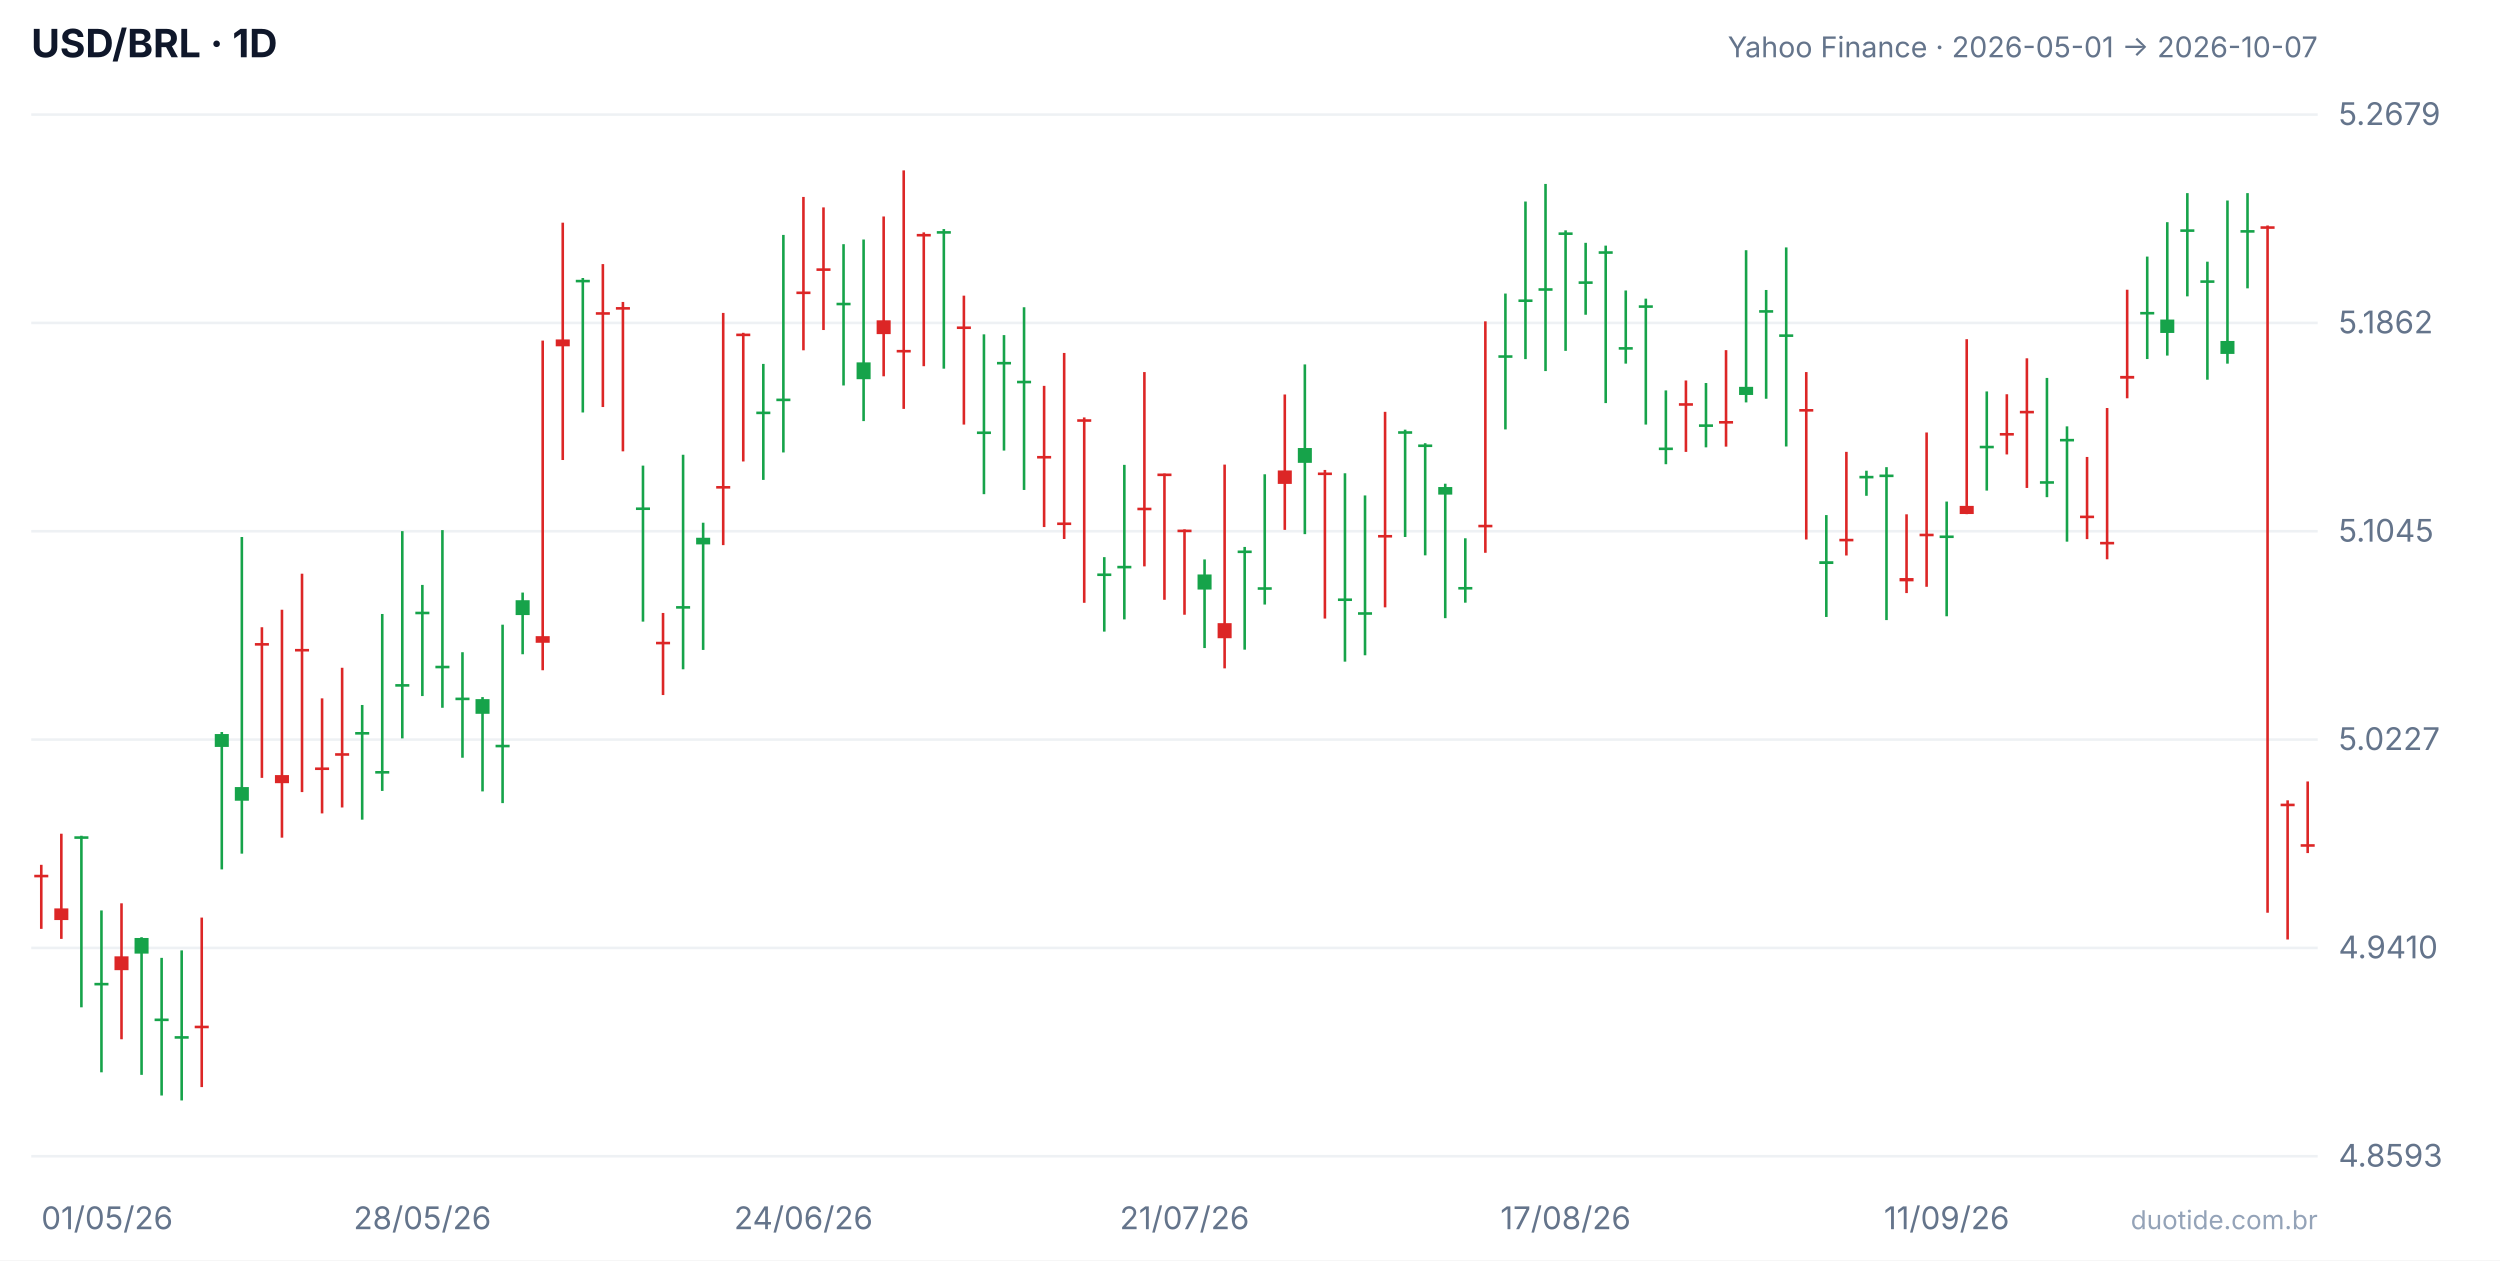
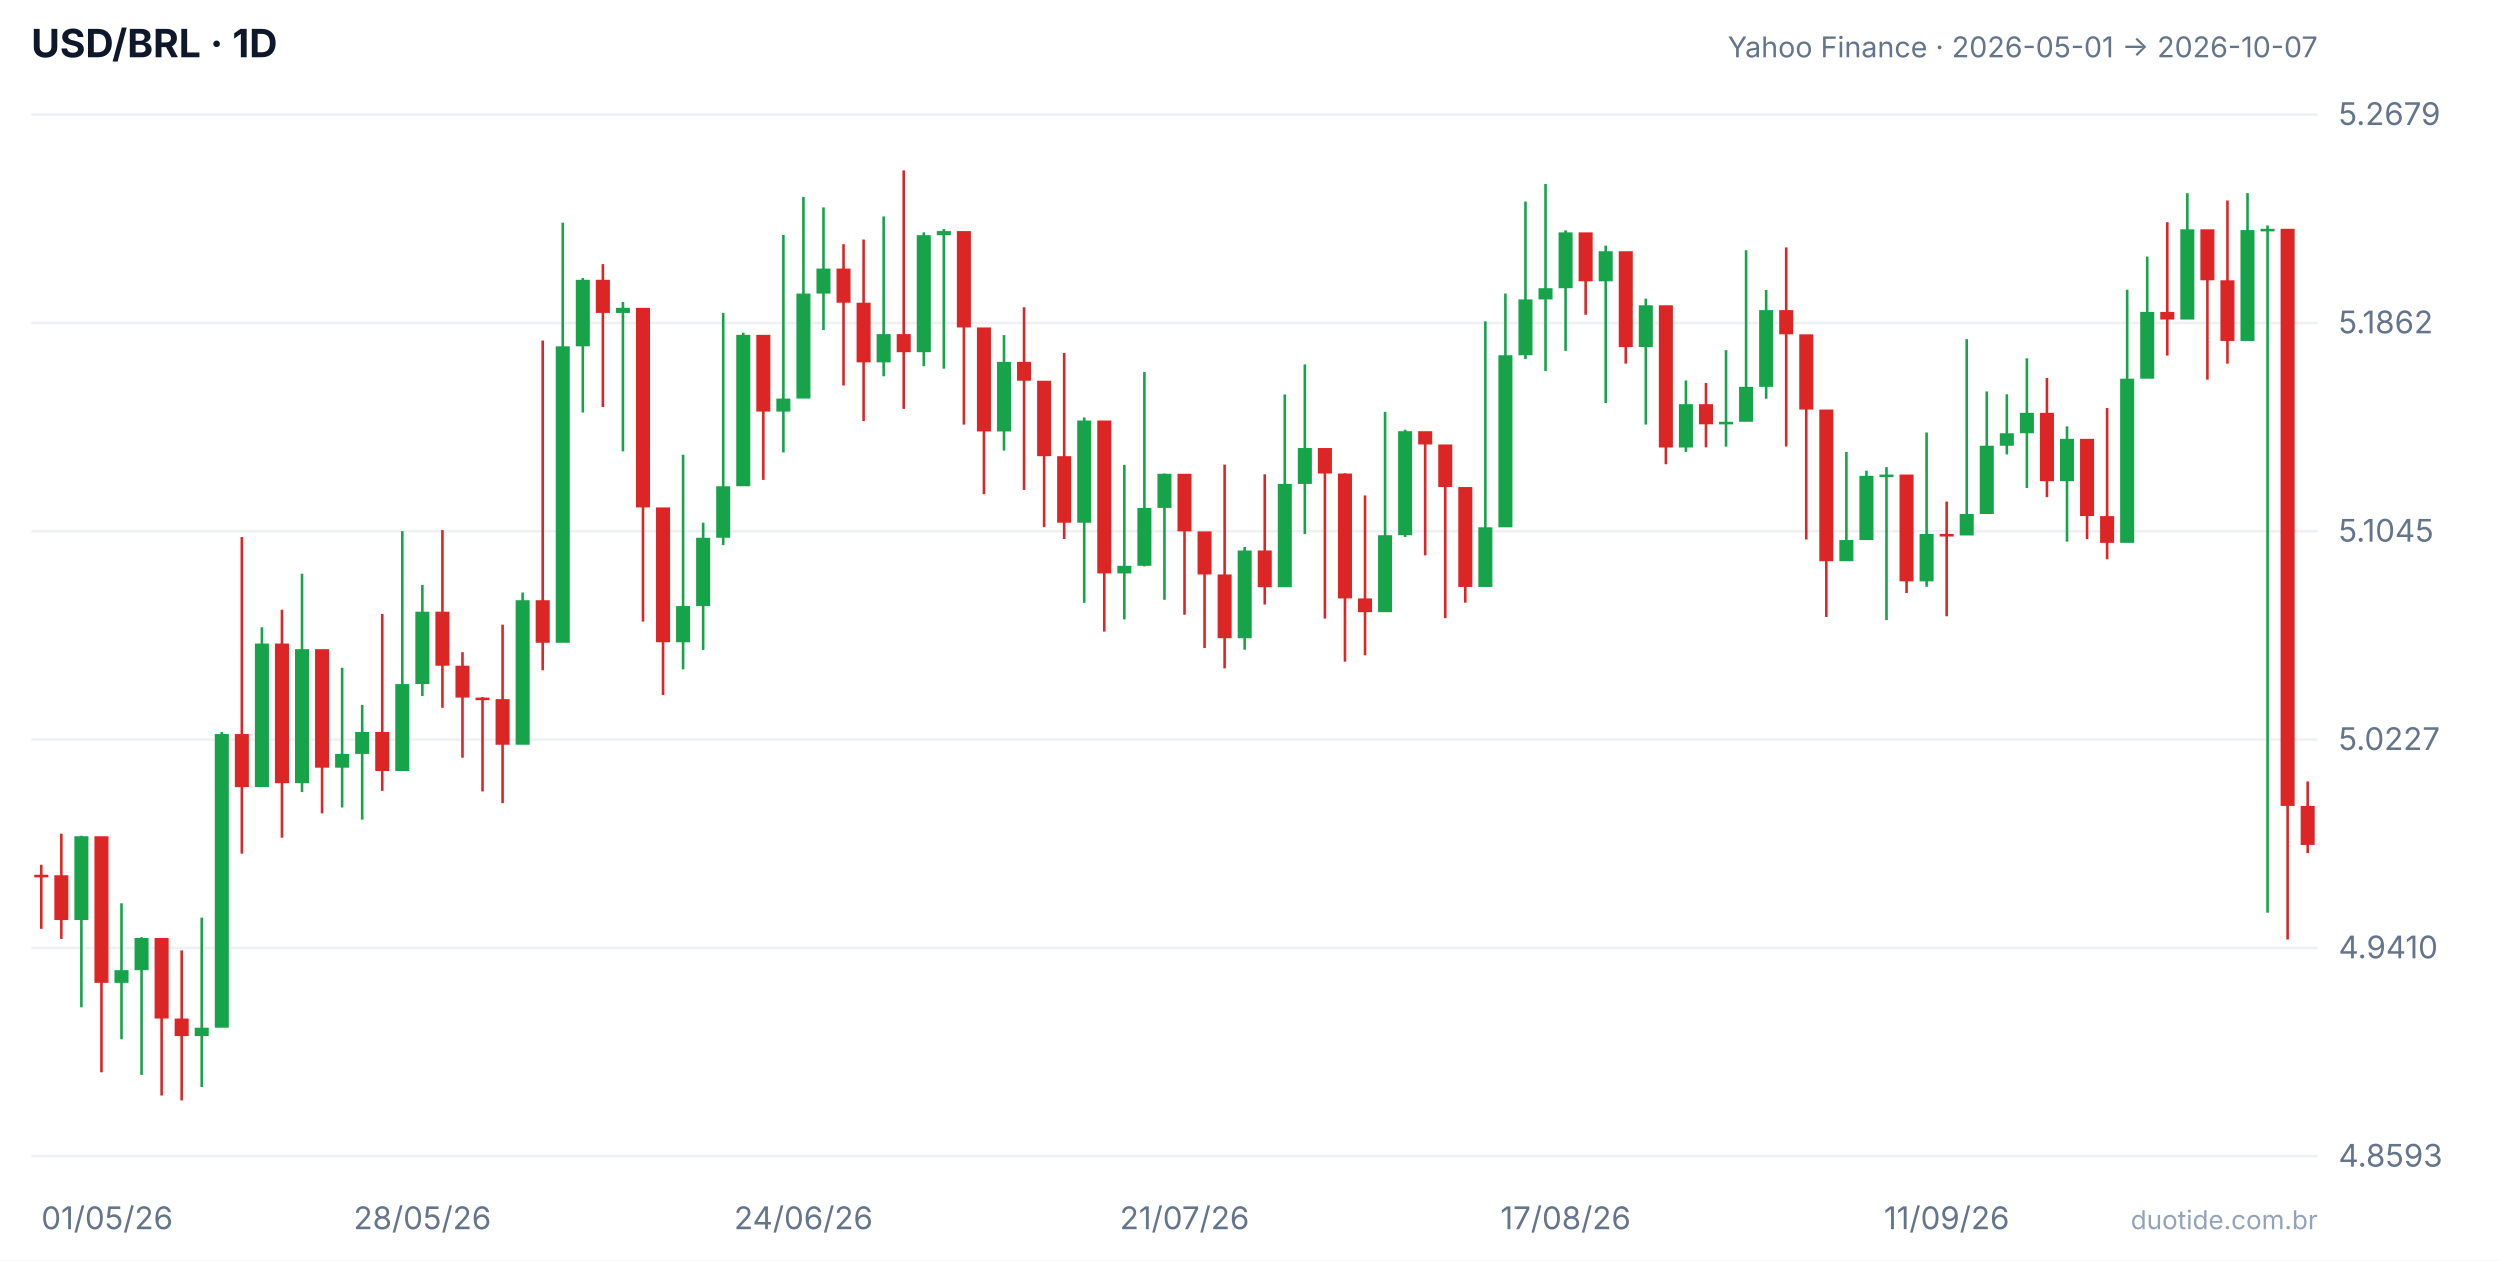
<svg xmlns="http://www.w3.org/2000/svg" viewBox="0 0 960 484" font-family="Inter,system-ui,sans-serif" font-size="12" role="img">
  <rect width="960" height="484" fill="#ffffff" />
  <text x="12" y="22" font-size="15" font-weight="700" fill="#0f172a">USD/BRL · 1D</text>
  <text x="890" y="22" font-size="11" fill="#64748b" text-anchor="end">Yahoo Finance · 2026-05-01 → 2026-10-07</text>
  <line x1="12" x2="890" y1="444" y2="444" stroke="#eef1f4" />
  <text x="898" y="448" fill="#64748b">4.8593</text>
  <line x1="12" x2="890" y1="364" y2="364" stroke="#eef1f4" />
  <text x="898" y="368" fill="#64748b">4.9410</text>
  <line x1="12" x2="890" y1="284" y2="284" stroke="#eef1f4" />
  <text x="898" y="288" fill="#64748b">5.0227</text>
  <line x1="12" x2="890" y1="204" y2="204" stroke="#eef1f4" />
  <text x="898" y="208" fill="#64748b">5.1045</text>
  <line x1="12" x2="890" y1="124" y2="124" stroke="#eef1f4" />
  <text x="898" y="128" fill="#64748b">5.1862</text>
  <line x1="12" x2="890" y1="44" y2="44" stroke="#eef1f4" />
  <text x="898" y="48" fill="#64748b">5.2679</text>
  <text x="15.851" y="472" fill="#64748b" text-anchor="start">01/05/26</text>
  <text x="162.184" y="472" fill="#64748b" text-anchor="middle">28/05/26</text>
  <text x="308.518" y="472" fill="#64748b" text-anchor="middle">24/06/26</text>
  <text x="454.851" y="472" fill="#64748b" text-anchor="middle">21/07/26</text>
  <text x="601.184" y="472" fill="#64748b" text-anchor="middle">17/08/26</text>
  <text x="747.518" y="472" fill="#64748b" text-anchor="middle">11/09/26</text>
  <line x1="15.851" x2="15.851" y1="332.089" y2="356.683" stroke="#dc2626" />
  <rect x="13.155" y="335.907" width="5.391" height="1" fill="#dc2626" />
  <line x1="23.553" x2="23.553" y1="320.147" y2="360.535" stroke="#dc2626" />
-   <rect x="20.857" y="348.828" width="5.391" height="4.474" fill="#dc2626" />
+   <rect x="20.857" y="336.102" width="5.391" height="17.2" fill="#dc2626" />
  <line x1="31.254" x2="31.254" y1="320.93" y2="386.808" stroke="#16a34a" />
-   <rect x="28.559" y="321.126" width="5.391" height="1" fill="#16a34a" />
-   <line x1="38.956" x2="38.956" y1="349.611" y2="411.77" stroke="#16a34a" />
-   <rect x="36.261" y="377.411" width="5.391" height="1" fill="#16a34a" />
-   <line x1="46.658" x2="46.658" y1="346.87" y2="399.08" stroke="#dc2626" />
-   <rect x="43.962" y="367.231" width="5.391" height="5.313" fill="#dc2626" />
+   <rect x="28.559" y="321.126" width="5.391" height="32.176" fill="#16a34a" />
+   <line x1="38.956" x2="38.956" y1="349.611" y2="411.77" stroke="#dc2626" />
+   <rect x="36.261" y="321.126" width="5.391" height="56.285" fill="#dc2626" />
+   <line x1="46.658" x2="46.658" y1="346.87" y2="399.08" stroke="#16a34a" />
+   <rect x="43.962" y="372.544" width="5.391" height="4.867" fill="#16a34a" />
  <line x1="54.36" x2="54.36" y1="359.889" y2="412.748" stroke="#16a34a" />
-   <rect x="51.664" y="360.183" width="5.391" height="6.003" fill="#16a34a" />
-   <line x1="62.061" x2="62.061" y1="367.818" y2="420.677" stroke="#16a34a" />
-   <rect x="59.366" y="391.115" width="5.391" height="1" fill="#16a34a" />
-   <line x1="69.763" x2="69.763" y1="364.949" y2="422.571" stroke="#16a34a" />
-   <rect x="67.068" y="397.869" width="5.391" height="1" fill="#16a34a" />
-   <line x1="77.465" x2="77.465" y1="352.352" y2="417.444" stroke="#dc2626" />
-   <rect x="74.769" y="393.856" width="5.391" height="1" fill="#dc2626" />
+   <rect x="51.664" y="360.183" width="5.391" height="12.361" fill="#16a34a" />
+   <line x1="62.061" x2="62.061" y1="367.818" y2="420.677" stroke="#dc2626" />
+   <rect x="59.366" y="360.183" width="5.391" height="30.932" fill="#dc2626" />
+   <line x1="69.763" x2="69.763" y1="364.949" y2="422.571" stroke="#dc2626" />
+   <rect x="67.068" y="391.115" width="5.391" height="6.754" fill="#dc2626" />
+   <line x1="77.465" x2="77.465" y1="352.352" y2="417.444" stroke="#16a34a" />
+   <rect x="74.769" y="394.639" width="5.391" height="3.23" fill="#16a34a" />
  <line x1="85.167" x2="85.167" y1="281.09" y2="333.851" stroke="#16a34a" />
-   <rect x="82.471" y="281.873" width="5.391" height="4.95" fill="#16a34a" />
-   <line x1="92.868" x2="92.868" y1="206.206" y2="327.801" stroke="#16a34a" />
-   <rect x="90.173" y="302.234" width="5.391" height="5.246" fill="#16a34a" />
-   <line x1="100.57" x2="100.57" y1="240.858" y2="298.709" stroke="#dc2626" />
-   <rect x="97.875" y="246.927" width="5.391" height="1" fill="#dc2626" />
+   <rect x="82.471" y="281.873" width="5.391" height="112.767" fill="#16a34a" />
+   <line x1="92.868" x2="92.868" y1="206.206" y2="327.801" stroke="#dc2626" />
+   <rect x="90.173" y="281.873" width="5.391" height="20.361" fill="#dc2626" />
+   <line x1="100.57" x2="100.57" y1="240.858" y2="298.709" stroke="#16a34a" />
+   <rect x="97.875" y="247.123" width="5.391" height="55.111" fill="#16a34a" />
  <line x1="108.272" x2="108.272" y1="234.138" y2="321.668" stroke="#dc2626" />
-   <rect x="105.576" y="297.633" width="5.391" height="3.108" fill="#dc2626" />
-   <line x1="115.974" x2="115.974" y1="220.301" y2="304.16" stroke="#dc2626" />
-   <rect x="113.278" y="249.178" width="5.391" height="1" fill="#dc2626" />
+   <rect x="105.576" y="247.123" width="5.391" height="53.618" fill="#dc2626" />
+   <line x1="115.974" x2="115.974" y1="220.301" y2="304.16" stroke="#16a34a" />
+   <rect x="113.278" y="249.276" width="5.391" height="51.465" fill="#16a34a" />
  <line x1="123.675" x2="123.675" y1="268.169" y2="312.348" stroke="#dc2626" />
-   <rect x="120.98" y="294.696" width="5.391" height="1" fill="#dc2626" />
-   <line x1="131.377" x2="131.377" y1="256.422" y2="310.072" stroke="#dc2626" />
-   <rect x="128.682" y="289.215" width="5.391" height="1" fill="#dc2626" />
+   <rect x="120.98" y="249.276" width="5.391" height="45.517" fill="#dc2626" />
+   <line x1="131.377" x2="131.377" y1="256.422" y2="310.072" stroke="#16a34a" />
+   <rect x="128.682" y="289.508" width="5.391" height="5.286" fill="#16a34a" />
  <line x1="139.079" x2="139.079" y1="270.713" y2="314.752" stroke="#16a34a" />
-   <rect x="136.383" y="281.09" width="5.391" height="1" fill="#16a34a" />
-   <line x1="146.781" x2="146.781" y1="235.768" y2="303.712" stroke="#16a34a" />
-   <rect x="144.085" y="296.067" width="5.391" height="1" fill="#16a34a" />
+   <rect x="136.383" y="281.09" width="5.391" height="8.419" fill="#16a34a" />
+   <line x1="146.781" x2="146.781" y1="235.768" y2="303.712" stroke="#dc2626" />
+   <rect x="144.085" y="281.09" width="5.391" height="14.977" fill="#dc2626" />
  <line x1="154.482" x2="154.482" y1="203.954" y2="283.537" stroke="#16a34a" />
-   <rect x="151.787" y="262.687" width="5.391" height="1" fill="#16a34a" />
+   <rect x="151.787" y="262.687" width="5.391" height="33.38" fill="#16a34a" />
  <line x1="162.184" x2="162.184" y1="224.609" y2="267.287" stroke="#16a34a" />
-   <rect x="159.489" y="234.887" width="5.391" height="1" fill="#16a34a" />
-   <line x1="169.886" x2="169.886" y1="203.563" y2="271.79" stroke="#16a34a" />
-   <rect x="167.19" y="255.639" width="5.391" height="1" fill="#16a34a" />
-   <line x1="177.588" x2="177.588" y1="250.451" y2="290.976" stroke="#16a34a" />
-   <rect x="174.892" y="267.875" width="5.391" height="1" fill="#16a34a" />
-   <line x1="185.289" x2="185.289" y1="267.679" y2="303.898" stroke="#16a34a" />
-   <rect x="182.594" y="268.462" width="5.391" height="5.64" fill="#16a34a" />
-   <line x1="192.991" x2="192.991" y1="239.879" y2="308.394" stroke="#16a34a" />
-   <rect x="190.296" y="285.984" width="5.391" height="1" fill="#16a34a" />
+   <rect x="159.489" y="234.887" width="5.391" height="27.8" fill="#16a34a" />
+   <line x1="169.886" x2="169.886" y1="203.563" y2="271.79" stroke="#dc2626" />
+   <rect x="167.19" y="234.887" width="5.391" height="20.752" fill="#dc2626" />
+   <line x1="177.588" x2="177.588" y1="250.451" y2="290.976" stroke="#dc2626" />
+   <rect x="174.892" y="255.639" width="5.391" height="12.236" fill="#dc2626" />
+   <line x1="185.289" x2="185.289" y1="267.679" y2="303.898" stroke="#dc2626" />
+   <rect x="182.594" y="267.875" width="5.391" height="1" fill="#dc2626" />
+   <line x1="192.991" x2="192.991" y1="239.879" y2="308.394" stroke="#dc2626" />
+   <rect x="190.296" y="268.462" width="5.391" height="17.522" fill="#dc2626" />
  <line x1="200.693" x2="200.693" y1="227.545" y2="251.234" stroke="#16a34a" />
-   <rect x="197.997" y="230.482" width="5.391" height="5.703" fill="#16a34a" />
+   <rect x="197.997" y="230.482" width="5.391" height="55.502" fill="#16a34a" />
  <line x1="208.395" x2="208.395" y1="130.788" y2="257.377" stroke="#dc2626" />
-   <rect x="205.699" y="244.284" width="5.391" height="2.545" fill="#dc2626" />
-   <line x1="216.096" x2="216.096" y1="85.51" y2="176.644" stroke="#dc2626" />
-   <rect x="213.401" y="130.343" width="5.391" height="2.643" fill="#dc2626" />
+   <rect x="205.699" y="230.482" width="5.391" height="16.347" fill="#dc2626" />
+   <line x1="216.096" x2="216.096" y1="85.51" y2="176.644" stroke="#16a34a" />
+   <rect x="213.401" y="132.986" width="5.391" height="113.843" fill="#16a34a" />
  <line x1="223.798" x2="223.798" y1="106.752" y2="158.393" stroke="#16a34a" />
-   <rect x="221.103" y="107.437" width="5.391" height="1" fill="#16a34a" />
+   <rect x="221.103" y="107.437" width="5.391" height="25.549" fill="#16a34a" />
  <line x1="231.5" x2="231.5" y1="101.409" y2="156.302" stroke="#dc2626" />
-   <rect x="228.804" y="119.869" width="5.391" height="1" fill="#dc2626" />
-   <line x1="239.202" x2="239.202" y1="115.953" y2="173.316" stroke="#dc2626" />
-   <rect x="236.506" y="117.911" width="5.391" height="1" fill="#dc2626" />
-   <line x1="246.904" x2="246.904" y1="178.797" y2="238.705" stroke="#16a34a" />
-   <rect x="244.208" y="194.851" width="5.391" height="1" fill="#16a34a" />
+   <rect x="228.804" y="107.437" width="5.391" height="12.725" fill="#dc2626" />
+   <line x1="239.202" x2="239.202" y1="115.953" y2="173.316" stroke="#16a34a" />
+   <rect x="236.506" y="118.205" width="5.391" height="1.958" fill="#16a34a" />
+   <line x1="246.904" x2="246.904" y1="178.797" y2="238.705" stroke="#dc2626" />
+   <rect x="244.208" y="118.205" width="5.391" height="76.646" fill="#dc2626" />
  <line x1="254.605" x2="254.605" y1="235.376" y2="266.896" stroke="#dc2626" />
-   <rect x="251.91" y="246.437" width="5.391" height="1" fill="#dc2626" />
+   <rect x="251.91" y="194.851" width="5.391" height="51.782" fill="#dc2626" />
  <line x1="262.307" x2="262.307" y1="174.626" y2="257.009" stroke="#16a34a" />
-   <rect x="259.611" y="232.733" width="5.391" height="1" fill="#16a34a" />
+   <rect x="259.611" y="232.733" width="5.391" height="13.9" fill="#16a34a" />
  <line x1="270.009" x2="270.009" y1="200.724" y2="249.57" stroke="#16a34a" />
-   <rect x="267.313" y="206.499" width="5.391" height="2.551" fill="#16a34a" />
-   <line x1="277.711" x2="277.711" y1="120.162" y2="209.325" stroke="#dc2626" />
-   <rect x="275.015" y="186.628" width="5.391" height="1" fill="#dc2626" />
-   <line x1="285.412" x2="285.412" y1="127.798" y2="177.207" stroke="#dc2626" />
-   <rect x="282.717" y="128.091" width="5.391" height="1" fill="#dc2626" />
-   <line x1="293.114" x2="293.114" y1="139.74" y2="184.279" stroke="#16a34a" />
-   <rect x="290.418" y="158.045" width="5.391" height="1" fill="#16a34a" />
+   <rect x="267.313" y="206.499" width="5.391" height="26.234" fill="#16a34a" />
+   <line x1="277.711" x2="277.711" y1="120.162" y2="209.325" stroke="#16a34a" />
+   <rect x="275.015" y="186.726" width="5.391" height="19.773" fill="#16a34a" />
+   <line x1="285.412" x2="285.412" y1="127.798" y2="177.207" stroke="#16a34a" />
+   <rect x="282.717" y="128.581" width="5.391" height="58.145" fill="#16a34a" />
+   <line x1="293.114" x2="293.114" y1="139.74" y2="184.279" stroke="#dc2626" />
+   <rect x="290.418" y="128.581" width="5.391" height="29.464" fill="#dc2626" />
  <line x1="300.816" x2="300.816" y1="90.209" y2="173.744" stroke="#16a34a" />
-   <rect x="298.12" y="153.053" width="5.391" height="1" fill="#16a34a" />
-   <line x1="308.518" x2="308.518" y1="75.624" y2="134.516" stroke="#dc2626" />
-   <rect x="305.822" y="111.94" width="5.391" height="1" fill="#dc2626" />
-   <line x1="316.219" x2="316.219" y1="79.637" y2="126.732" stroke="#dc2626" />
-   <rect x="313.524" y="103.032" width="5.391" height="1" fill="#dc2626" />
-   <line x1="323.921" x2="323.921" y1="93.764" y2="148.024" stroke="#16a34a" />
-   <rect x="321.225" y="116.247" width="5.391" height="1" fill="#16a34a" />
-   <line x1="331.623" x2="331.623" y1="91.971" y2="161.703" stroke="#16a34a" />
-   <rect x="328.927" y="139.153" width="5.391" height="6.456" fill="#16a34a" />
-   <line x1="339.325" x2="339.325" y1="83.126" y2="144.498" stroke="#dc2626" />
-   <rect x="336.629" y="123.001" width="5.391" height="5.299" fill="#dc2626" />
+   <rect x="298.12" y="153.053" width="5.391" height="4.992" fill="#16a34a" />
+   <line x1="308.518" x2="308.518" y1="75.624" y2="134.516" stroke="#16a34a" />
+   <rect x="305.822" y="112.723" width="5.391" height="40.33" fill="#16a34a" />
+   <line x1="316.219" x2="316.219" y1="79.637" y2="126.732" stroke="#16a34a" />
+   <rect x="313.524" y="103.13" width="5.391" height="9.593" fill="#16a34a" />
+   <line x1="323.921" x2="323.921" y1="93.764" y2="148.024" stroke="#dc2626" />
+   <rect x="321.225" y="103.13" width="5.391" height="13.117" fill="#dc2626" />
+   <line x1="331.623" x2="331.623" y1="91.971" y2="161.703" stroke="#dc2626" />
+   <rect x="328.927" y="116.247" width="5.391" height="22.906" fill="#dc2626" />
+   <line x1="339.325" x2="339.325" y1="83.126" y2="144.498" stroke="#16a34a" />
+   <rect x="336.629" y="128.3" width="5.391" height="10.853" fill="#16a34a" />
  <line x1="347.026" x2="347.026" y1="65.429" y2="157.016" stroke="#dc2626" />
-   <rect x="344.331" y="134.356" width="5.391" height="1" fill="#dc2626" />
-   <line x1="354.728" x2="354.728" y1="89.23" y2="140.621" stroke="#dc2626" />
-   <rect x="352.032" y="89.817" width="5.391" height="1" fill="#dc2626" />
+   <rect x="344.331" y="128.3" width="5.391" height="6.938" fill="#dc2626" />
+   <line x1="354.728" x2="354.728" y1="89.23" y2="140.621" stroke="#16a34a" />
+   <rect x="352.032" y="90.307" width="5.391" height="44.931" fill="#16a34a" />
  <line x1="362.43" x2="362.43" y1="87.957" y2="141.57" stroke="#16a34a" />
-   <rect x="359.734" y="88.741" width="5.391" height="1" fill="#16a34a" />
+   <rect x="359.734" y="88.741" width="5.391" height="1.566" fill="#16a34a" />
  <line x1="370.132" x2="370.132" y1="113.527" y2="163.037" stroke="#dc2626" />
-   <rect x="367.436" y="125.35" width="5.391" height="1" fill="#dc2626" />
-   <line x1="377.833" x2="377.833" y1="128.385" y2="189.761" stroke="#16a34a" />
-   <rect x="375.138" y="165.68" width="5.391" height="1" fill="#16a34a" />
+   <rect x="367.436" y="88.741" width="5.391" height="37.001" fill="#dc2626" />
+   <line x1="377.833" x2="377.833" y1="128.385" y2="189.761" stroke="#dc2626" />
+   <rect x="375.138" y="125.742" width="5.391" height="39.938" fill="#dc2626" />
  <line x1="385.535" x2="385.535" y1="128.679" y2="173.022" stroke="#16a34a" />
-   <rect x="382.839" y="138.957" width="5.391" height="1" fill="#16a34a" />
-   <line x1="393.237" x2="393.237" y1="117.98" y2="188.143" stroke="#16a34a" />
-   <rect x="390.541" y="146.201" width="5.391" height="1" fill="#16a34a" />
+   <rect x="382.839" y="138.957" width="5.391" height="26.723" fill="#16a34a" />
+   <line x1="393.237" x2="393.237" y1="117.98" y2="188.143" stroke="#dc2626" />
+   <rect x="390.541" y="138.957" width="5.391" height="7.244" fill="#dc2626" />
  <line x1="400.939" x2="400.939" y1="148.169" y2="202.388" stroke="#dc2626" />
-   <rect x="398.243" y="175.078" width="5.391" height="1" fill="#dc2626" />
+   <rect x="398.243" y="146.201" width="5.391" height="28.974" fill="#dc2626" />
  <line x1="408.64" x2="408.64" y1="135.531" y2="206.975" stroke="#dc2626" />
-   <rect x="405.945" y="200.626" width="5.391" height="1" fill="#dc2626" />
-   <line x1="416.342" x2="416.342" y1="160.297" y2="231.479" stroke="#dc2626" />
-   <rect x="413.646" y="160.982" width="5.391" height="1" fill="#dc2626" />
-   <line x1="424.044" x2="424.044" y1="213.939" y2="242.537" stroke="#16a34a" />
-   <rect x="421.348" y="220.203" width="5.391" height="1" fill="#16a34a" />
+   <rect x="405.945" y="175.175" width="5.391" height="25.549" fill="#dc2626" />
+   <line x1="416.342" x2="416.342" y1="160.297" y2="231.479" stroke="#16a34a" />
+   <rect x="413.646" y="161.471" width="5.391" height="39.253" fill="#16a34a" />
+   <line x1="424.044" x2="424.044" y1="213.939" y2="242.537" stroke="#dc2626" />
+   <rect x="421.348" y="161.471" width="5.391" height="58.732" fill="#dc2626" />
  <line x1="431.746" x2="431.746" y1="178.504" y2="237.855" stroke="#16a34a" />
-   <rect x="429.05" y="217.267" width="5.391" height="1" fill="#16a34a" />
-   <line x1="439.447" x2="439.447" y1="142.872" y2="217.489" stroke="#dc2626" />
-   <rect x="436.752" y="194.949" width="5.391" height="1" fill="#dc2626" />
-   <line x1="447.149" x2="447.149" y1="181.832" y2="230.325" stroke="#dc2626" />
-   <rect x="444.454" y="181.832" width="5.391" height="1" fill="#dc2626" />
+   <rect x="429.05" y="217.267" width="5.391" height="2.936" fill="#16a34a" />
+   <line x1="439.447" x2="439.447" y1="142.872" y2="217.489" stroke="#16a34a" />
+   <rect x="436.752" y="195.047" width="5.391" height="22.22" fill="#16a34a" />
+   <line x1="447.149" x2="447.149" y1="181.832" y2="230.325" stroke="#16a34a" />
+   <rect x="444.454" y="181.93" width="5.391" height="13.117" fill="#16a34a" />
  <line x1="454.851" x2="454.851" y1="203.269" y2="236.061" stroke="#dc2626" />
-   <rect x="452.155" y="203.367" width="5.391" height="1" fill="#dc2626" />
-   <line x1="462.553" x2="462.553" y1="214.82" y2="248.852" stroke="#16a34a" />
-   <rect x="459.857" y="220.595" width="5.391" height="5.791" fill="#16a34a" />
+   <rect x="452.155" y="181.93" width="5.391" height="22.122" fill="#dc2626" />
+   <line x1="462.553" x2="462.553" y1="214.82" y2="248.852" stroke="#dc2626" />
+   <rect x="459.857" y="204.052" width="5.391" height="16.543" fill="#dc2626" />
  <line x1="470.254" x2="470.254" y1="178.406" y2="256.655" stroke="#dc2626" />
-   <rect x="467.559" y="239.292" width="5.391" height="5.787" fill="#dc2626" />
+   <rect x="467.559" y="220.595" width="5.391" height="24.484" fill="#dc2626" />
  <line x1="477.956" x2="477.956" y1="210.023" y2="249.472" stroke="#16a34a" />
-   <rect x="475.261" y="211.394" width="5.391" height="1" fill="#16a34a" />
-   <line x1="485.658" x2="485.658" y1="182.12" y2="232.146" stroke="#16a34a" />
-   <rect x="482.962" y="225.49" width="5.391" height="1" fill="#16a34a" />
-   <line x1="493.36" x2="493.36" y1="151.48" y2="203.478" stroke="#dc2626" />
-   <rect x="490.664" y="180.657" width="5.391" height="5.163" fill="#dc2626" />
+   <rect x="475.261" y="211.394" width="5.391" height="33.685" fill="#16a34a" />
+   <line x1="485.658" x2="485.658" y1="182.12" y2="232.146" stroke="#dc2626" />
+   <rect x="482.962" y="211.394" width="5.391" height="14.096" fill="#dc2626" />
+   <line x1="493.36" x2="493.36" y1="151.48" y2="203.478" stroke="#16a34a" />
+   <rect x="490.664" y="185.82" width="5.391" height="39.67" fill="#16a34a" />
  <line x1="501.061" x2="501.061" y1="139.936" y2="205.112" stroke="#16a34a" />
-   <rect x="498.366" y="172.043" width="5.391" height="5.692" fill="#16a34a" />
+   <rect x="498.366" y="172.043" width="5.391" height="13.777" fill="#16a34a" />
  <line x1="508.763" x2="508.763" y1="180.461" y2="237.53" stroke="#dc2626" />
-   <rect x="506.068" y="181.44" width="5.391" height="1" fill="#dc2626" />
-   <line x1="516.465" x2="516.465" y1="181.734" y2="254.073" stroke="#16a34a" />
-   <rect x="513.769" y="229.796" width="5.391" height="1" fill="#16a34a" />
-   <line x1="524.167" x2="524.167" y1="190.25" y2="251.626" stroke="#16a34a" />
-   <rect x="521.471" y="235.082" width="5.391" height="1" fill="#16a34a" />
-   <line x1="531.868" x2="531.868" y1="158.143" y2="233.222" stroke="#dc2626" />
-   <rect x="529.173" y="205.422" width="5.391" height="1" fill="#dc2626" />
+   <rect x="506.068" y="172.043" width="5.391" height="9.789" fill="#dc2626" />
+   <line x1="516.465" x2="516.465" y1="181.734" y2="254.073" stroke="#dc2626" />
+   <rect x="513.769" y="181.832" width="5.391" height="47.965" fill="#dc2626" />
+   <line x1="524.167" x2="524.167" y1="190.25" y2="251.626" stroke="#dc2626" />
+   <rect x="521.471" y="229.796" width="5.391" height="5.286" fill="#dc2626" />
+   <line x1="531.868" x2="531.868" y1="158.143" y2="233.222" stroke="#16a34a" />
+   <rect x="529.173" y="205.52" width="5.391" height="29.562" fill="#16a34a" />
  <line x1="539.57" x2="539.57" y1="164.995" y2="206.206" stroke="#16a34a" />
-   <rect x="536.875" y="165.582" width="5.391" height="1" fill="#16a34a" />
-   <line x1="547.272" x2="547.272" y1="170.183" y2="213.254" stroke="#16a34a" />
-   <rect x="544.576" y="170.672" width="5.391" height="1" fill="#16a34a" />
-   <line x1="554.974" x2="554.974" y1="185.747" y2="237.374" stroke="#16a34a" />
-   <rect x="552.278" y="187.02" width="5.391" height="2.909" fill="#16a34a" />
-   <line x1="562.675" x2="562.675" y1="206.695" y2="231.432" stroke="#16a34a" />
-   <rect x="559.98" y="225.392" width="5.391" height="1" fill="#16a34a" />
-   <line x1="570.377" x2="570.377" y1="123.393" y2="212.274" stroke="#dc2626" />
-   <rect x="567.682" y="201.507" width="5.391" height="1" fill="#dc2626" />
+   <rect x="536.875" y="165.582" width="5.391" height="39.938" fill="#16a34a" />
+   <line x1="547.272" x2="547.272" y1="170.183" y2="213.254" stroke="#dc2626" />
+   <rect x="544.576" y="165.582" width="5.391" height="5.09" fill="#dc2626" />
+   <line x1="554.974" x2="554.974" y1="185.747" y2="237.374" stroke="#dc2626" />
+   <rect x="552.278" y="170.672" width="5.391" height="16.347" fill="#dc2626" />
+   <line x1="562.675" x2="562.675" y1="206.695" y2="231.432" stroke="#dc2626" />
+   <rect x="559.98" y="187.02" width="5.391" height="38.372" fill="#dc2626" />
+   <line x1="570.377" x2="570.377" y1="123.393" y2="212.274" stroke="#16a34a" />
+   <rect x="567.682" y="202.486" width="5.391" height="22.906" fill="#16a34a" />
  <line x1="578.079" x2="578.079" y1="112.723" y2="164.899" stroke="#16a34a" />
-   <rect x="575.383" y="136.412" width="5.391" height="1" fill="#16a34a" />
+   <rect x="575.383" y="136.412" width="5.391" height="66.074" fill="#16a34a" />
  <line x1="585.781" x2="585.781" y1="77.386" y2="137.904" stroke="#16a34a" />
-   <rect x="583.085" y="114.974" width="5.391" height="1" fill="#16a34a" />
+   <rect x="583.085" y="114.974" width="5.391" height="21.438" fill="#16a34a" />
  <line x1="593.482" x2="593.482" y1="70.632" y2="142.493" stroke="#16a34a" />
-   <rect x="590.787" y="110.667" width="5.391" height="1" fill="#16a34a" />
+   <rect x="590.787" y="110.667" width="5.391" height="4.307" fill="#16a34a" />
  <line x1="601.184" x2="601.184" y1="88.447" y2="134.731" stroke="#16a34a" />
-   <rect x="598.489" y="89.23" width="5.391" height="1" fill="#16a34a" />
-   <line x1="608.886" x2="608.886" y1="93.244" y2="120.865" stroke="#16a34a" />
-   <rect x="606.19" y="108.025" width="5.391" height="1" fill="#16a34a" />
+   <rect x="598.489" y="89.23" width="5.391" height="21.438" fill="#16a34a" />
+   <line x1="608.886" x2="608.886" y1="93.244" y2="120.865" stroke="#dc2626" />
+   <rect x="606.19" y="89.23" width="5.391" height="18.795" fill="#dc2626" />
  <line x1="616.588" x2="616.588" y1="94.32" y2="154.787" stroke="#16a34a" />
-   <rect x="613.892" y="96.474" width="5.391" height="1" fill="#16a34a" />
-   <line x1="624.289" x2="624.289" y1="111.548" y2="139.634" stroke="#16a34a" />
-   <rect x="621.594" y="133.279" width="5.391" height="1" fill="#16a34a" />
+   <rect x="613.892" y="96.474" width="5.391" height="11.551" fill="#16a34a" />
+   <line x1="624.289" x2="624.289" y1="111.548" y2="139.634" stroke="#dc2626" />
+   <rect x="621.594" y="96.474" width="5.391" height="36.806" fill="#dc2626" />
  <line x1="631.991" x2="631.991" y1="114.681" y2="163.037" stroke="#16a34a" />
-   <rect x="629.296" y="117.226" width="5.391" height="1" fill="#16a34a" />
-   <line x1="639.693" x2="639.693" y1="149.92" y2="178.259" stroke="#16a34a" />
-   <rect x="636.997" y="171.847" width="5.391" height="1" fill="#16a34a" />
-   <line x1="647.395" x2="647.395" y1="146.103" y2="173.527" stroke="#dc2626" />
-   <rect x="644.699" y="154.815" width="5.391" height="1" fill="#dc2626" />
-   <line x1="655.096" x2="655.096" y1="147.082" y2="171.783" stroke="#16a34a" />
-   <rect x="652.401" y="162.939" width="5.391" height="1" fill="#16a34a" />
-   <line x1="662.798" x2="662.798" y1="134.454" y2="171.51" stroke="#dc2626" />
-   <rect x="660.103" y="161.667" width="5.391" height="1" fill="#dc2626" />
+   <rect x="629.296" y="117.226" width="5.391" height="16.053" fill="#16a34a" />
+   <line x1="639.693" x2="639.693" y1="149.92" y2="178.259" stroke="#dc2626" />
+   <rect x="636.997" y="117.226" width="5.391" height="54.621" fill="#dc2626" />
+   <line x1="647.395" x2="647.395" y1="146.103" y2="173.527" stroke="#16a34a" />
+   <rect x="644.699" y="155.206" width="5.391" height="16.641" fill="#16a34a" />
+   <line x1="655.096" x2="655.096" y1="147.082" y2="171.783" stroke="#dc2626" />
+   <rect x="652.401" y="155.206" width="5.391" height="7.733" fill="#dc2626" />
+   <line x1="662.798" x2="662.798" y1="134.454" y2="171.51" stroke="#16a34a" />
+   <rect x="660.103" y="161.961" width="5.391" height="1" fill="#16a34a" />
  <line x1="670.5" x2="670.5" y1="96.082" y2="154.524" stroke="#16a34a" />
-   <rect x="667.804" y="148.55" width="5.391" height="3.118" fill="#16a34a" />
+   <rect x="667.804" y="148.55" width="5.391" height="13.411" fill="#16a34a" />
  <line x1="678.202" x2="678.202" y1="111.353" y2="153.125" stroke="#16a34a" />
-   <rect x="675.506" y="119.086" width="5.391" height="1" fill="#16a34a" />
-   <line x1="685.904" x2="685.904" y1="95.006" y2="171.455" stroke="#16a34a" />
-   <rect x="683.208" y="128.385" width="5.391" height="1" fill="#16a34a" />
+   <rect x="675.506" y="119.086" width="5.391" height="29.464" fill="#16a34a" />
+   <line x1="685.904" x2="685.904" y1="95.006" y2="171.455" stroke="#dc2626" />
+   <rect x="683.208" y="119.086" width="5.391" height="9.299" fill="#dc2626" />
  <line x1="693.605" x2="693.605" y1="142.872" y2="207.17" stroke="#dc2626" />
-   <rect x="690.91" y="157.066" width="5.391" height="1" fill="#dc2626" />
-   <line x1="701.307" x2="701.307" y1="197.788" y2="236.918" stroke="#16a34a" />
-   <rect x="698.611" y="215.505" width="5.391" height="1.077" fill="#16a34a" />
-   <line x1="709.009" x2="709.009" y1="173.511" y2="213.309" stroke="#dc2626" />
-   <rect x="706.313" y="206.891" width="5.391" height="1" fill="#dc2626" />
+   <rect x="690.91" y="128.385" width="5.391" height="28.877" fill="#dc2626" />
+   <line x1="701.307" x2="701.307" y1="197.788" y2="236.918" stroke="#dc2626" />
+   <rect x="698.611" y="157.262" width="5.391" height="58.243" fill="#dc2626" />
+   <line x1="709.009" x2="709.009" y1="173.511" y2="213.309" stroke="#16a34a" />
+   <rect x="706.313" y="207.38" width="5.391" height="8.124" fill="#16a34a" />
  <line x1="716.711" x2="716.711" y1="180.755" y2="190.387" stroke="#16a34a" />
-   <rect x="714.015" y="182.712" width="5.391" height="1" fill="#16a34a" />
+   <rect x="714.015" y="182.712" width="5.391" height="24.668" fill="#16a34a" />
  <line x1="724.412" x2="724.412" y1="179.384" y2="238.115" stroke="#16a34a" />
  <rect x="721.717" y="182.223" width="5.391" height="1" fill="#16a34a" />
  <line x1="732.114" x2="732.114" y1="197.493" y2="227.741" stroke="#dc2626" />
-   <rect x="729.418" y="221.965" width="5.391" height="1.273" fill="#dc2626" />
-   <line x1="739.816" x2="739.816" y1="166.072" y2="225.335" stroke="#dc2626" />
-   <rect x="737.12" y="204.933" width="5.391" height="1" fill="#dc2626" />
-   <line x1="747.518" x2="747.518" y1="192.599" y2="236.648" stroke="#16a34a" />
-   <rect x="744.822" y="205.618" width="5.391" height="1" fill="#16a34a" />
-   <line x1="755.219" x2="755.219" y1="130.245" y2="197.437" stroke="#dc2626" />
-   <rect x="752.524" y="194.263" width="5.391" height="3.125" fill="#dc2626" />
+   <rect x="729.418" y="182.223" width="5.391" height="41.015" fill="#dc2626" />
+   <line x1="739.816" x2="739.816" y1="166.072" y2="225.335" stroke="#16a34a" />
+   <rect x="737.12" y="205.031" width="5.391" height="18.208" fill="#16a34a" />
+   <line x1="747.518" x2="747.518" y1="192.599" y2="236.648" stroke="#dc2626" />
+   <rect x="744.822" y="205.031" width="5.391" height="1" fill="#dc2626" />
+   <line x1="755.219" x2="755.219" y1="130.245" y2="197.437" stroke="#16a34a" />
+   <rect x="752.524" y="197.388" width="5.391" height="8.23" fill="#16a34a" />
  <line x1="762.921" x2="762.921" y1="150.312" y2="188.39" stroke="#16a34a" />
-   <rect x="760.225" y="171.162" width="5.391" height="1" fill="#16a34a" />
-   <line x1="770.623" x2="770.623" y1="151.389" y2="174.506" stroke="#dc2626" />
-   <rect x="767.927" y="166.267" width="5.391" height="1" fill="#dc2626" />
-   <line x1="778.325" x2="778.325" y1="137.587" y2="187.372" stroke="#dc2626" />
-   <rect x="775.629" y="157.751" width="5.391" height="1" fill="#dc2626" />
-   <line x1="786.026" x2="786.026" y1="145.124" y2="190.912" stroke="#16a34a" />
-   <rect x="783.331" y="184.768" width="5.391" height="1" fill="#16a34a" />
+   <rect x="760.225" y="171.162" width="5.391" height="26.226" fill="#16a34a" />
+   <line x1="770.623" x2="770.623" y1="151.389" y2="174.506" stroke="#16a34a" />
+   <rect x="767.927" y="166.365" width="5.391" height="4.796" fill="#16a34a" />
+   <line x1="778.325" x2="778.325" y1="137.587" y2="187.372" stroke="#16a34a" />
+   <rect x="775.629" y="158.535" width="5.391" height="7.831" fill="#16a34a" />
+   <line x1="786.026" x2="786.026" y1="145.124" y2="190.912" stroke="#dc2626" />
+   <rect x="783.331" y="158.535" width="5.391" height="26.234" fill="#dc2626" />
  <line x1="793.728" x2="793.728" y1="163.723" y2="207.996" stroke="#16a34a" />
-   <rect x="791.032" y="168.519" width="5.391" height="1" fill="#16a34a" />
+   <rect x="791.032" y="168.519" width="5.391" height="16.249" fill="#16a34a" />
  <line x1="801.43" x2="801.43" y1="175.469" y2="207.02" stroke="#dc2626" />
-   <rect x="798.734" y="197.983" width="5.391" height="1" fill="#dc2626" />
+   <rect x="798.734" y="168.519" width="5.391" height="29.66" fill="#dc2626" />
  <line x1="809.132" x2="809.132" y1="156.674" y2="214.765" stroke="#dc2626" />
-   <rect x="806.436" y="208.066" width="5.391" height="1" fill="#dc2626" />
-   <line x1="816.833" x2="816.833" y1="111.255" y2="152.941" stroke="#dc2626" />
-   <rect x="814.138" y="144.341" width="5.391" height="1.077" fill="#dc2626" />
+   <rect x="806.436" y="198.179" width="5.391" height="10.279" fill="#dc2626" />
+   <line x1="816.833" x2="816.833" y1="111.255" y2="152.941" stroke="#16a34a" />
+   <rect x="814.138" y="145.418" width="5.391" height="63.04" fill="#16a34a" />
  <line x1="824.535" x2="824.535" y1="98.529" y2="137.876" stroke="#16a34a" />
-   <rect x="821.839" y="119.771" width="5.391" height="1" fill="#16a34a" />
-   <line x1="832.237" x2="832.237" y1="85.315" y2="136.544" stroke="#16a34a" />
-   <rect x="829.541" y="122.708" width="5.391" height="5.146" fill="#16a34a" />
+   <rect x="821.839" y="119.771" width="5.391" height="25.646" fill="#16a34a" />
+   <line x1="832.237" x2="832.237" y1="85.315" y2="136.544" stroke="#dc2626" />
+   <rect x="829.541" y="119.771" width="5.391" height="2.936" fill="#dc2626" />
  <line x1="839.939" x2="839.939" y1="74.155" y2="113.8" stroke="#16a34a" />
-   <rect x="837.243" y="88.055" width="5.391" height="1" fill="#16a34a" />
-   <line x1="847.64" x2="847.64" y1="100.487" y2="145.809" stroke="#16a34a" />
-   <rect x="844.945" y="107.633" width="5.391" height="1" fill="#16a34a" />
-   <line x1="855.342" x2="855.342" y1="76.994" y2="139.642" stroke="#16a34a" />
-   <rect x="852.646" y="130.93" width="5.391" height="4.979" fill="#16a34a" />
+   <rect x="837.243" y="88.055" width="5.391" height="34.652" fill="#16a34a" />
+   <line x1="847.64" x2="847.64" y1="100.487" y2="145.809" stroke="#dc2626" />
+   <rect x="844.945" y="88.055" width="5.391" height="19.577" fill="#dc2626" />
+   <line x1="855.342" x2="855.342" y1="76.994" y2="139.642" stroke="#dc2626" />
+   <rect x="852.646" y="107.633" width="5.391" height="23.297" fill="#dc2626" />
  <line x1="863.044" x2="863.044" y1="74.155" y2="110.725" stroke="#16a34a" />
-   <rect x="860.348" y="88.349" width="5.391" height="1" fill="#16a34a" />
-   <line x1="870.746" x2="870.746" y1="86.587" y2="350.492" stroke="#dc2626" />
-   <rect x="868.05" y="86.881" width="5.391" height="1" fill="#dc2626" />
+   <rect x="860.348" y="88.349" width="5.391" height="42.581" fill="#16a34a" />
+   <line x1="870.746" x2="870.746" y1="86.587" y2="350.492" stroke="#16a34a" />
+   <rect x="868.05" y="87.859" width="5.391" height="1" fill="#16a34a" />
  <line x1="878.447" x2="878.447" y1="307.324" y2="360.77" stroke="#dc2626" />
-   <rect x="875.752" y="308.596" width="5.391" height="1" fill="#dc2626" />
+   <rect x="875.752" y="87.859" width="5.391" height="221.618" fill="#dc2626" />
  <line x1="886.149" x2="886.149" y1="300.08" y2="327.584" stroke="#dc2626" />
-   <rect x="883.454" y="324.16" width="5.391" height="1" fill="#dc2626" />
+   <rect x="883.454" y="309.477" width="5.391" height="14.977" fill="#dc2626" />
  <text x="890" y="472" font-size="10" fill="#94a3b8" text-anchor="end">duotide.com.br</text>
</svg>
